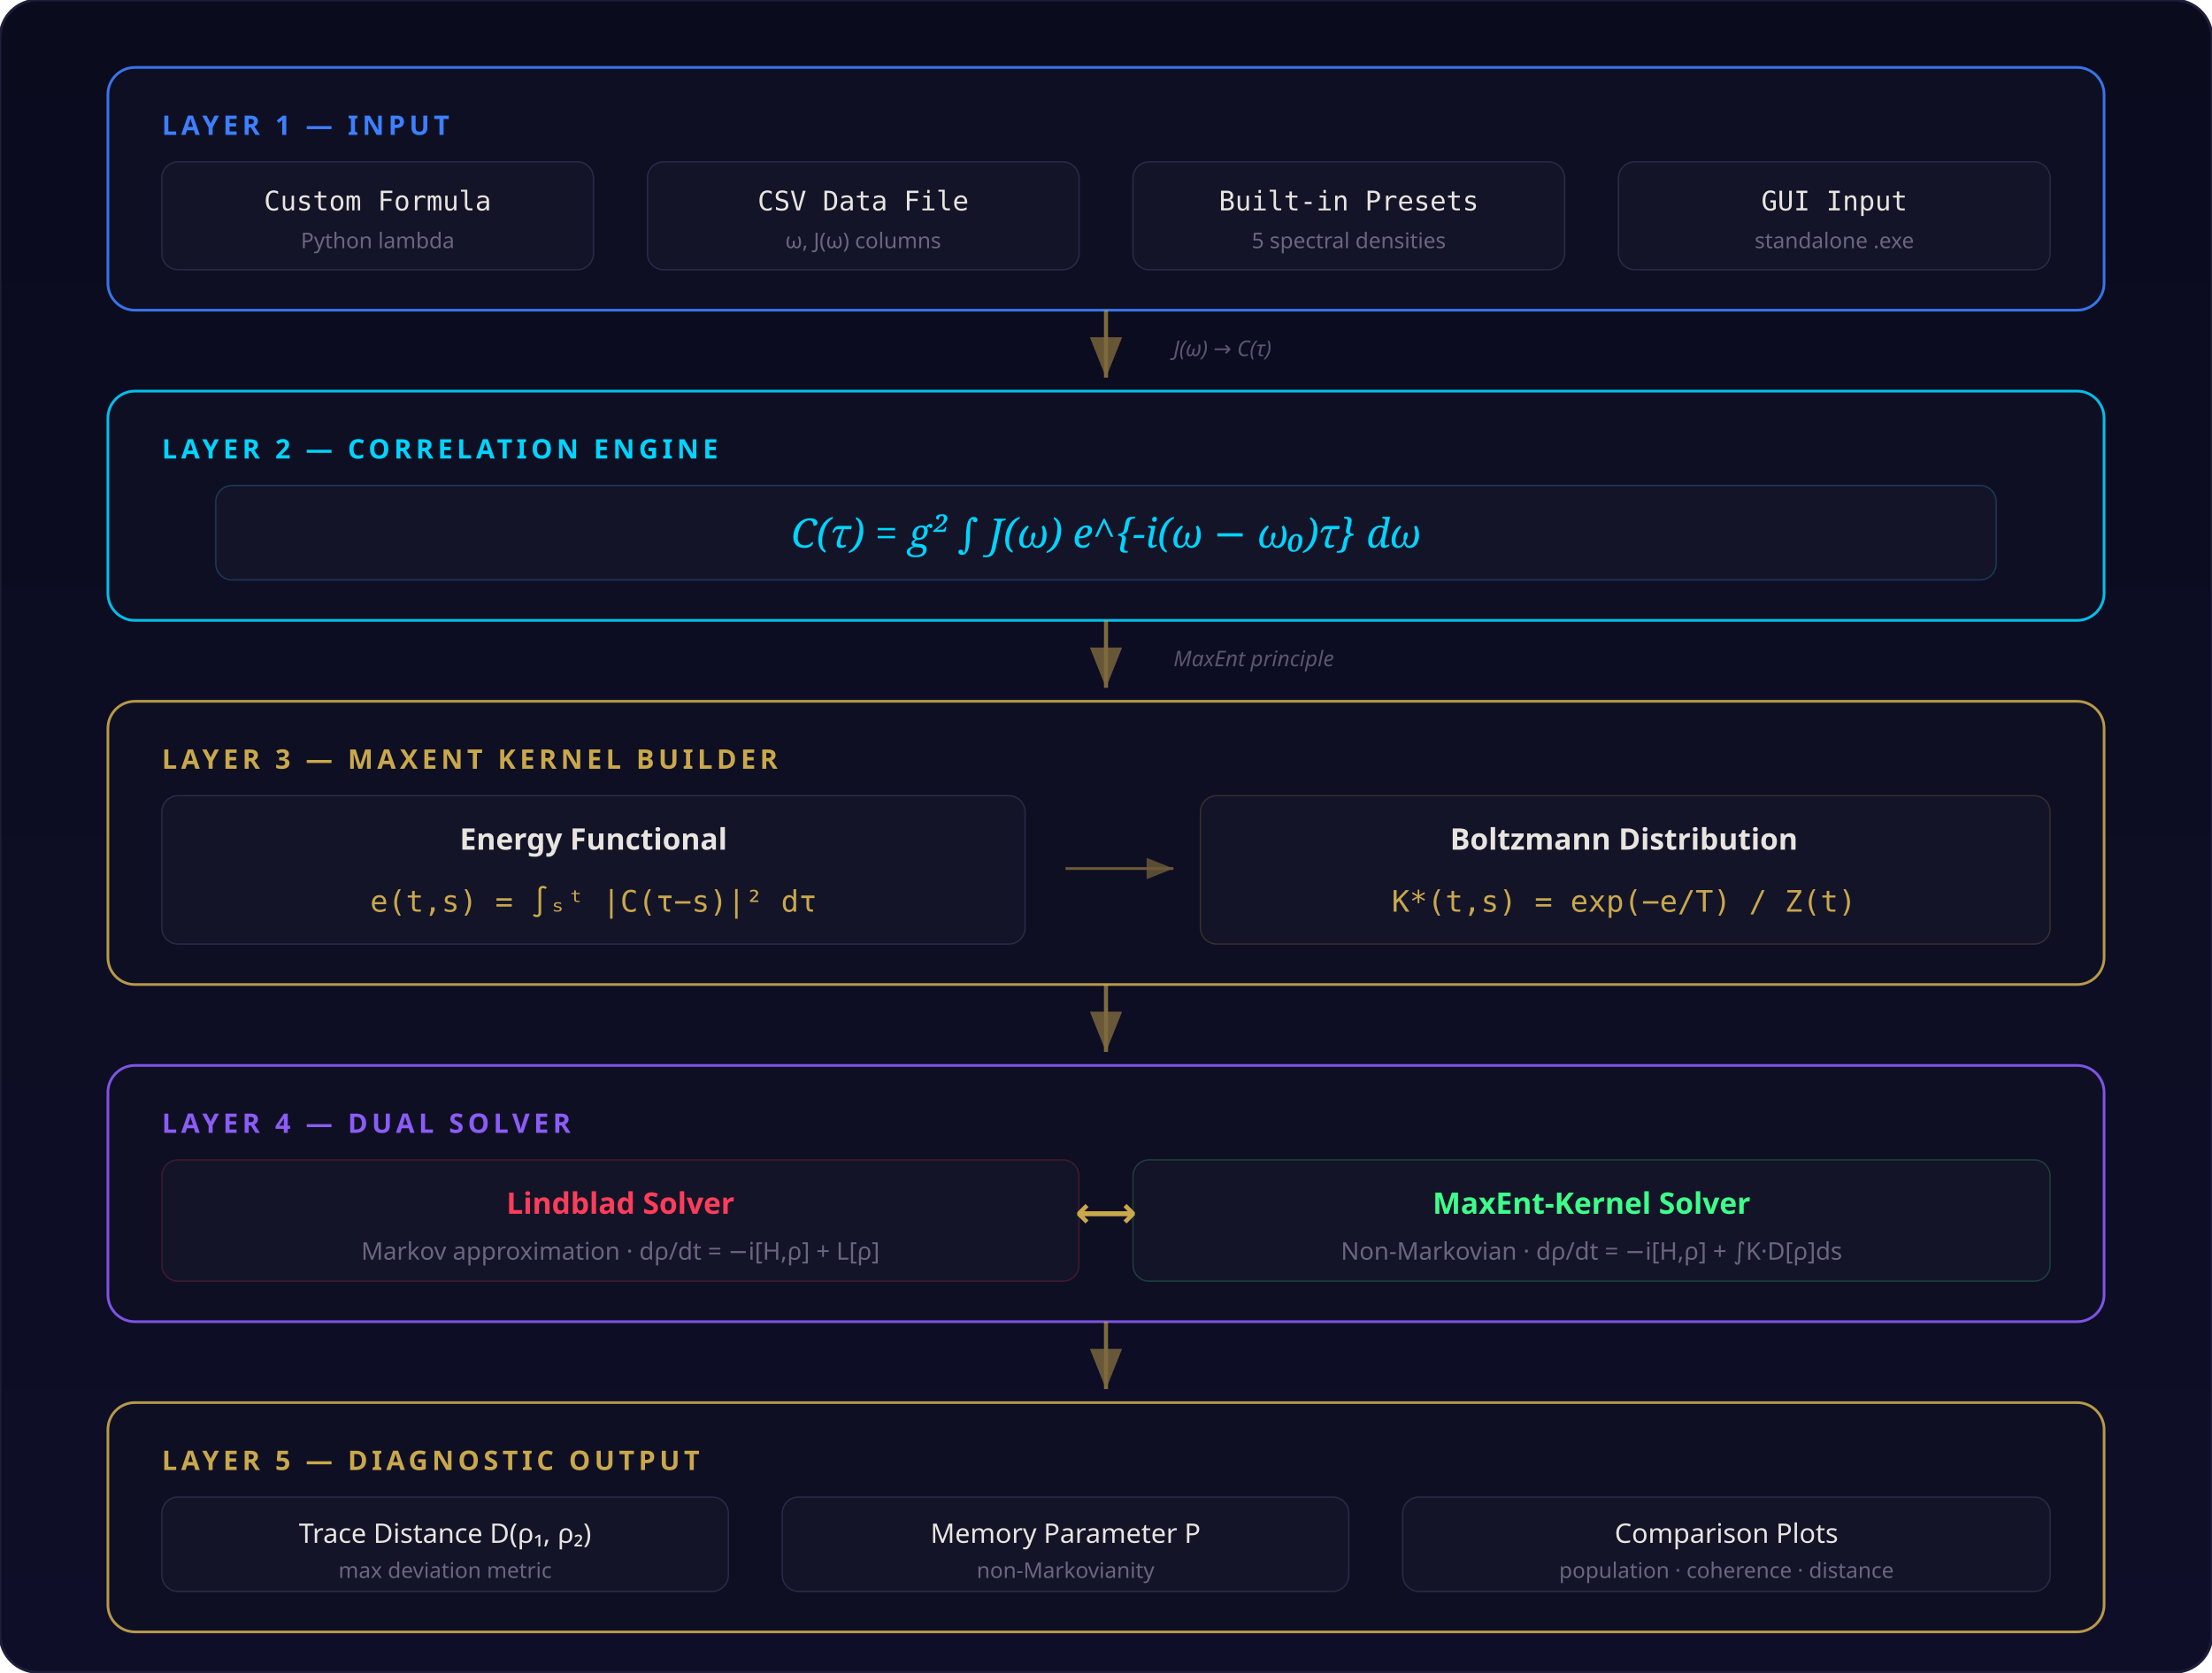
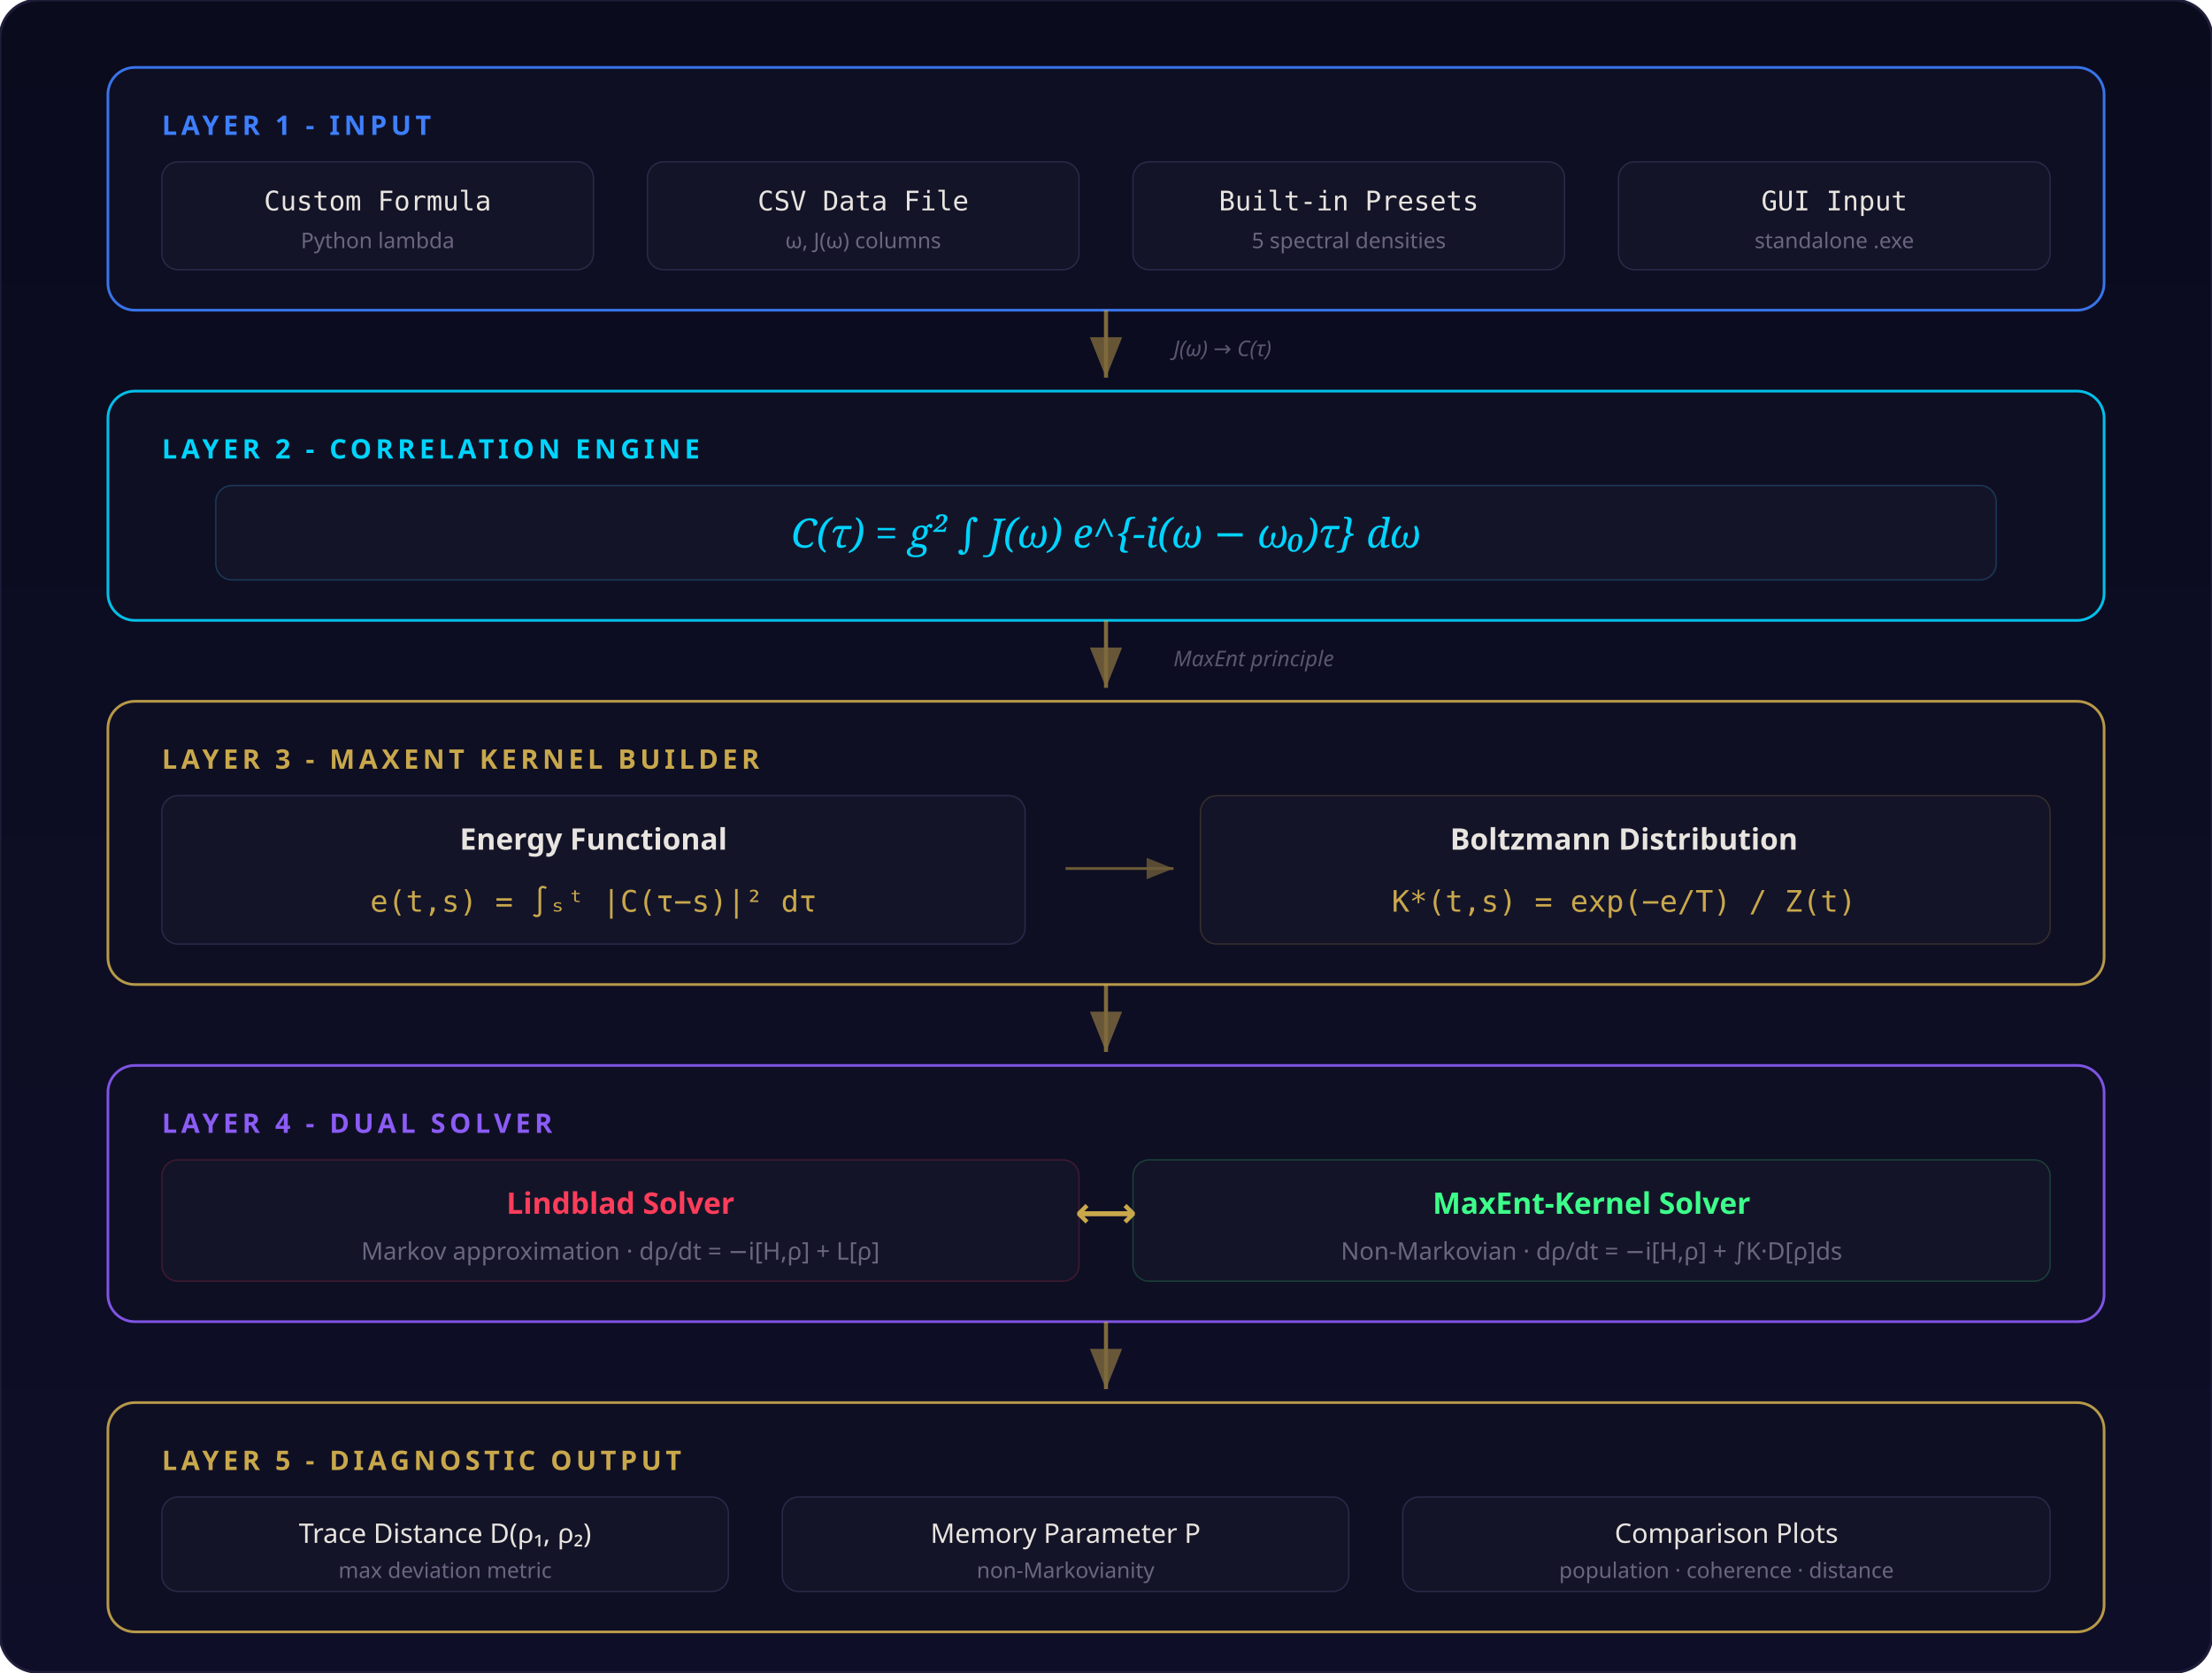
<svg xmlns="http://www.w3.org/2000/svg" viewBox="0 0 820 620" width="820" height="620">
  <defs>
    <linearGradient id="ag-bg" x1="0" y1="0" x2="0" y2="1">
      <stop offset="0%" stop-color="#0b0b1e" />
      <stop offset="100%" stop-color="#0e0e28" />
    </linearGradient>
    <filter id="ag-glow">
      <feGaussianBlur stdDeviation="2" result="b" />
      <feMerge>
        <feMergeNode in="b" />
        <feMergeNode in="SourceGraphic" />
      </feMerge>
    </filter>
    <marker id="ag-arr" markerWidth="10" markerHeight="8" refX="10" refY="4" orient="auto">
      <polygon points="0,0 10,4 0,8" fill="#c9a84c" opacity="0.8" />
    </marker>
  </defs>
  <rect width="820" height="620" rx="14" fill="url(#ag-bg)" stroke="#1e1e3a" stroke-width="1" />
  <rect x="40" y="25" width="740" height="90" rx="10" fill="#0f0f24" stroke="#3d7fff" stroke-width="1" opacity="0.9" />
-   <text x="60" y="50" fill="#3d7fff" font-family="sans-serif" font-size="10" font-weight="700" letter-spacing="1.5">LAYER 1 — INPUT</text>
+   <text x="60" y="50" fill="#3d7fff" font-family="sans-serif" font-size="10" font-weight="700" letter-spacing="1.5">LAYER 1 - INPUT</text>
  <rect x="60" y="60" width="160" height="40" rx="6" fill="#141428" stroke="#2a2a4a" stroke-width="0.5" />
  <text x="140" y="78" text-anchor="middle" fill="#e8e4df" font-family="monospace" font-size="10">Custom Formula</text>
  <text x="140" y="92" text-anchor="middle" fill="#6a6680" font-family="sans-serif" font-size="8">Python lambda</text>
  <rect x="240" y="60" width="160" height="40" rx="6" fill="#141428" stroke="#2a2a4a" stroke-width="0.5" />
  <text x="320" y="78" text-anchor="middle" fill="#e8e4df" font-family="monospace" font-size="10">CSV Data File</text>
  <text x="320" y="92" text-anchor="middle" fill="#6a6680" font-family="sans-serif" font-size="8">ω, J(ω) columns</text>
  <rect x="420" y="60" width="160" height="40" rx="6" fill="#141428" stroke="#2a2a4a" stroke-width="0.5" />
  <text x="500" y="78" text-anchor="middle" fill="#e8e4df" font-family="monospace" font-size="10">Built-in Presets</text>
  <text x="500" y="92" text-anchor="middle" fill="#6a6680" font-family="sans-serif" font-size="8">5 spectral densities</text>
  <rect x="600" y="60" width="160" height="40" rx="6" fill="#141428" stroke="#2a2a4a" stroke-width="0.5" />
  <text x="680" y="78" text-anchor="middle" fill="#e8e4df" font-family="monospace" font-size="10">GUI Input</text>
  <text x="680" y="92" text-anchor="middle" fill="#6a6680" font-family="sans-serif" font-size="8">standalone .exe</text>
  <line x1="410" y1="115" x2="410" y2="140" stroke="#c9a84c" stroke-width="1.5" marker-end="url(#ag-arr)" opacity="0.6" />
  <text x="435" y="132" fill="#5a5670" font-family="sans-serif" font-size="8" font-style="italic">J(ω) → C(τ)</text>
  <rect x="40" y="145" width="740" height="85" rx="10" fill="#0f0f24" stroke="#00d4ff" stroke-width="1" opacity="0.9" />
-   <text x="60" y="170" fill="#00d4ff" font-family="sans-serif" font-size="10" font-weight="700" letter-spacing="1.5">LAYER 2 — CORRELATION ENGINE</text>
+   <text x="60" y="170" fill="#00d4ff" font-family="sans-serif" font-size="10" font-weight="700" letter-spacing="1.5">LAYER 2 - CORRELATION ENGINE</text>
  <rect x="80" y="180" width="660" height="35" rx="6" fill="#141428" stroke="#1a3a5a" stroke-width="0.5" />
  <text x="410" y="203" text-anchor="middle" fill="#00d4ff" font-family="Georgia,serif" font-size="15" font-style="italic">C(τ) = g² ∫ J(ω) e^{-i(ω − ω₀)τ} dω</text>
  <line x1="410" y1="230" x2="410" y2="255" stroke="#c9a84c" stroke-width="1.5" marker-end="url(#ag-arr)" opacity="0.6" />
  <text x="435" y="247" fill="#5a5670" font-family="sans-serif" font-size="8" font-style="italic">MaxEnt principle</text>
  <rect x="40" y="260" width="740" height="105" rx="10" fill="#0f0f24" stroke="#c9a84c" stroke-width="1" opacity="0.9" />
-   <text x="60" y="285" fill="#c9a84c" font-family="sans-serif" font-size="10" font-weight="700" letter-spacing="1.5">LAYER 3 — MAXENT KERNEL BUILDER</text>
+   <text x="60" y="285" fill="#c9a84c" font-family="sans-serif" font-size="10" font-weight="700" letter-spacing="1.5">LAYER 3 - MAXENT KERNEL BUILDER</text>
  <rect x="60" y="295" width="320" height="55" rx="6" fill="#141428" stroke="#2a2a4a" stroke-width="0.5" />
  <text x="220" y="315" text-anchor="middle" fill="#e8e4df" font-family="sans-serif" font-size="11" font-weight="600">Energy Functional</text>
  <text x="220" y="338" text-anchor="middle" fill="#c9a84c" font-family="monospace" font-size="11">e(t,s) = ∫ₛᵗ |C(τ−s)|² dτ</text>
  <line x1="395" y1="322" x2="435" y2="322" stroke="#c9a84c" stroke-width="1" marker-end="url(#ag-arr)" opacity="0.5" />
  <rect x="445" y="295" width="315" height="55" rx="6" fill="#141428" stroke="#c9a84c33" stroke-width="0.5" />
  <text x="602" y="315" text-anchor="middle" fill="#e8e4df" font-family="sans-serif" font-size="11" font-weight="600">Boltzmann Distribution</text>
  <text x="602" y="338" text-anchor="middle" fill="#c9a84c" font-family="monospace" font-size="11">K*(t,s) = exp(−e/T) / Z(t)</text>
  <line x1="410" y1="365" x2="410" y2="390" stroke="#c9a84c" stroke-width="1.5" marker-end="url(#ag-arr)" opacity="0.6" />
  <rect x="40" y="395" width="740" height="95" rx="10" fill="#0f0f24" stroke="#8b5cf6" stroke-width="1" opacity="0.9" />
-   <text x="60" y="420" fill="#8b5cf6" font-family="sans-serif" font-size="10" font-weight="700" letter-spacing="1.5">LAYER 4 — DUAL SOLVER</text>
+   <text x="60" y="420" fill="#8b5cf6" font-family="sans-serif" font-size="10" font-weight="700" letter-spacing="1.5">LAYER 4 - DUAL SOLVER</text>
  <rect x="60" y="430" width="340" height="45" rx="6" fill="#141428" stroke="#ff3d5a33" stroke-width="0.5" />
  <text x="230" y="450" text-anchor="middle" fill="#ff3d5a" font-family="sans-serif" font-size="11" font-weight="600">Lindblad Solver</text>
  <text x="230" y="467" text-anchor="middle" fill="#6a6680" font-family="sans-serif" font-size="9">Markov approximation · dρ/dt = −i[H,ρ] + L[ρ]</text>
  <rect x="420" y="430" width="340" height="45" rx="6" fill="#141428" stroke="#3dff8a33" stroke-width="0.5" />
  <text x="590" y="450" text-anchor="middle" fill="#3dff8a" font-family="sans-serif" font-size="11" font-weight="600">MaxEnt-Kernel Solver</text>
  <text x="590" y="467" text-anchor="middle" fill="#6a6680" font-family="sans-serif" font-size="9">Non-Markovian · dρ/dt = −i[H,ρ] + ∫K·D[ρ]ds</text>
  <text x="410" y="455" text-anchor="middle" fill="#c9a84c" font-family="sans-serif" font-size="16" font-weight="bold">⟷</text>
  <line x1="410" y1="490" x2="410" y2="515" stroke="#c9a84c" stroke-width="1.5" marker-end="url(#ag-arr)" opacity="0.6" />
  <rect x="40" y="520" width="740" height="85" rx="10" fill="#0f0f24" stroke="#c9a84c" stroke-width="1" opacity="0.9" />
-   <text x="60" y="545" fill="#c9a84c" font-family="sans-serif" font-size="10" font-weight="700" letter-spacing="1.5">LAYER 5 — DIAGNOSTIC OUTPUT</text>
+   <text x="60" y="545" fill="#c9a84c" font-family="sans-serif" font-size="10" font-weight="700" letter-spacing="1.5">LAYER 5 - DIAGNOSTIC OUTPUT</text>
  <rect x="60" y="555" width="210" height="35" rx="6" fill="#141428" stroke="#2a2a4a" stroke-width="0.5" />
  <text x="165" y="572" text-anchor="middle" fill="#e8e4df" font-family="sans-serif" font-size="10">Trace Distance D(ρ₁, ρ₂)</text>
  <text x="165" y="585" text-anchor="middle" fill="#6a6680" font-family="sans-serif" font-size="8">max deviation metric</text>
  <rect x="290" y="555" width="210" height="35" rx="6" fill="#141428" stroke="#2a2a4a" stroke-width="0.5" />
  <text x="395" y="572" text-anchor="middle" fill="#e8e4df" font-family="sans-serif" font-size="10">Memory Parameter P</text>
  <text x="395" y="585" text-anchor="middle" fill="#6a6680" font-family="sans-serif" font-size="8">non-Markovianity</text>
  <rect x="520" y="555" width="240" height="35" rx="6" fill="#141428" stroke="#2a2a4a" stroke-width="0.5" />
  <text x="640" y="572" text-anchor="middle" fill="#e8e4df" font-family="sans-serif" font-size="10">Comparison Plots</text>
  <text x="640" y="585" text-anchor="middle" fill="#6a6680" font-family="sans-serif" font-size="8">population · coherence · distance</text>
</svg>
